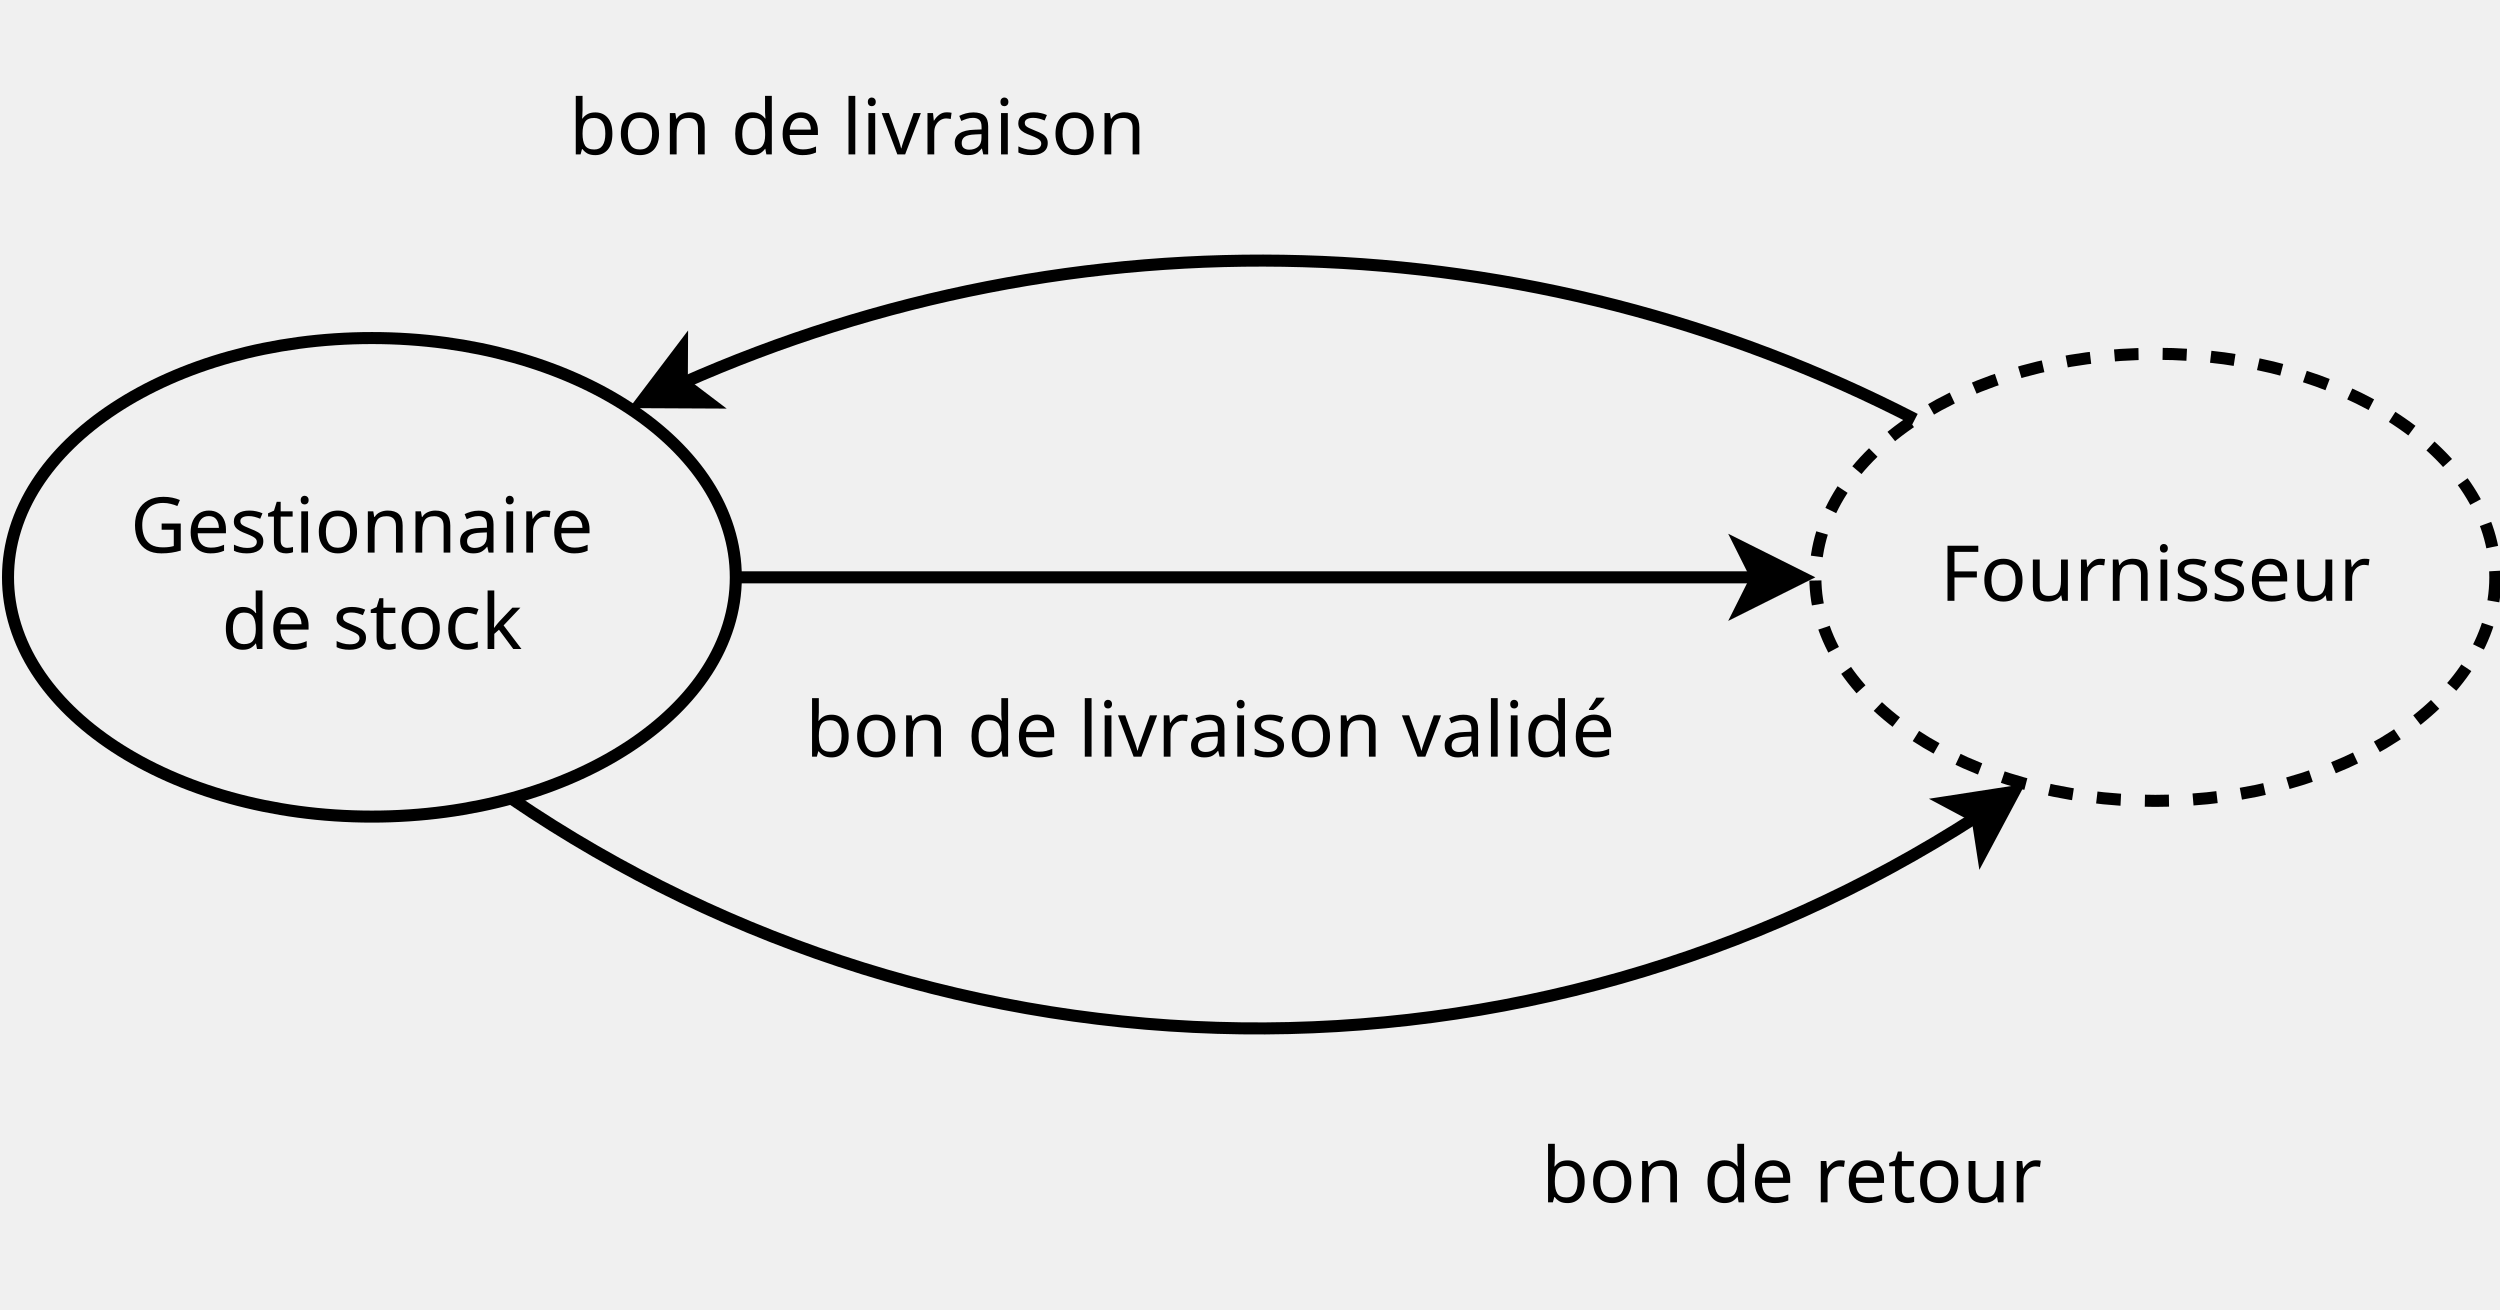
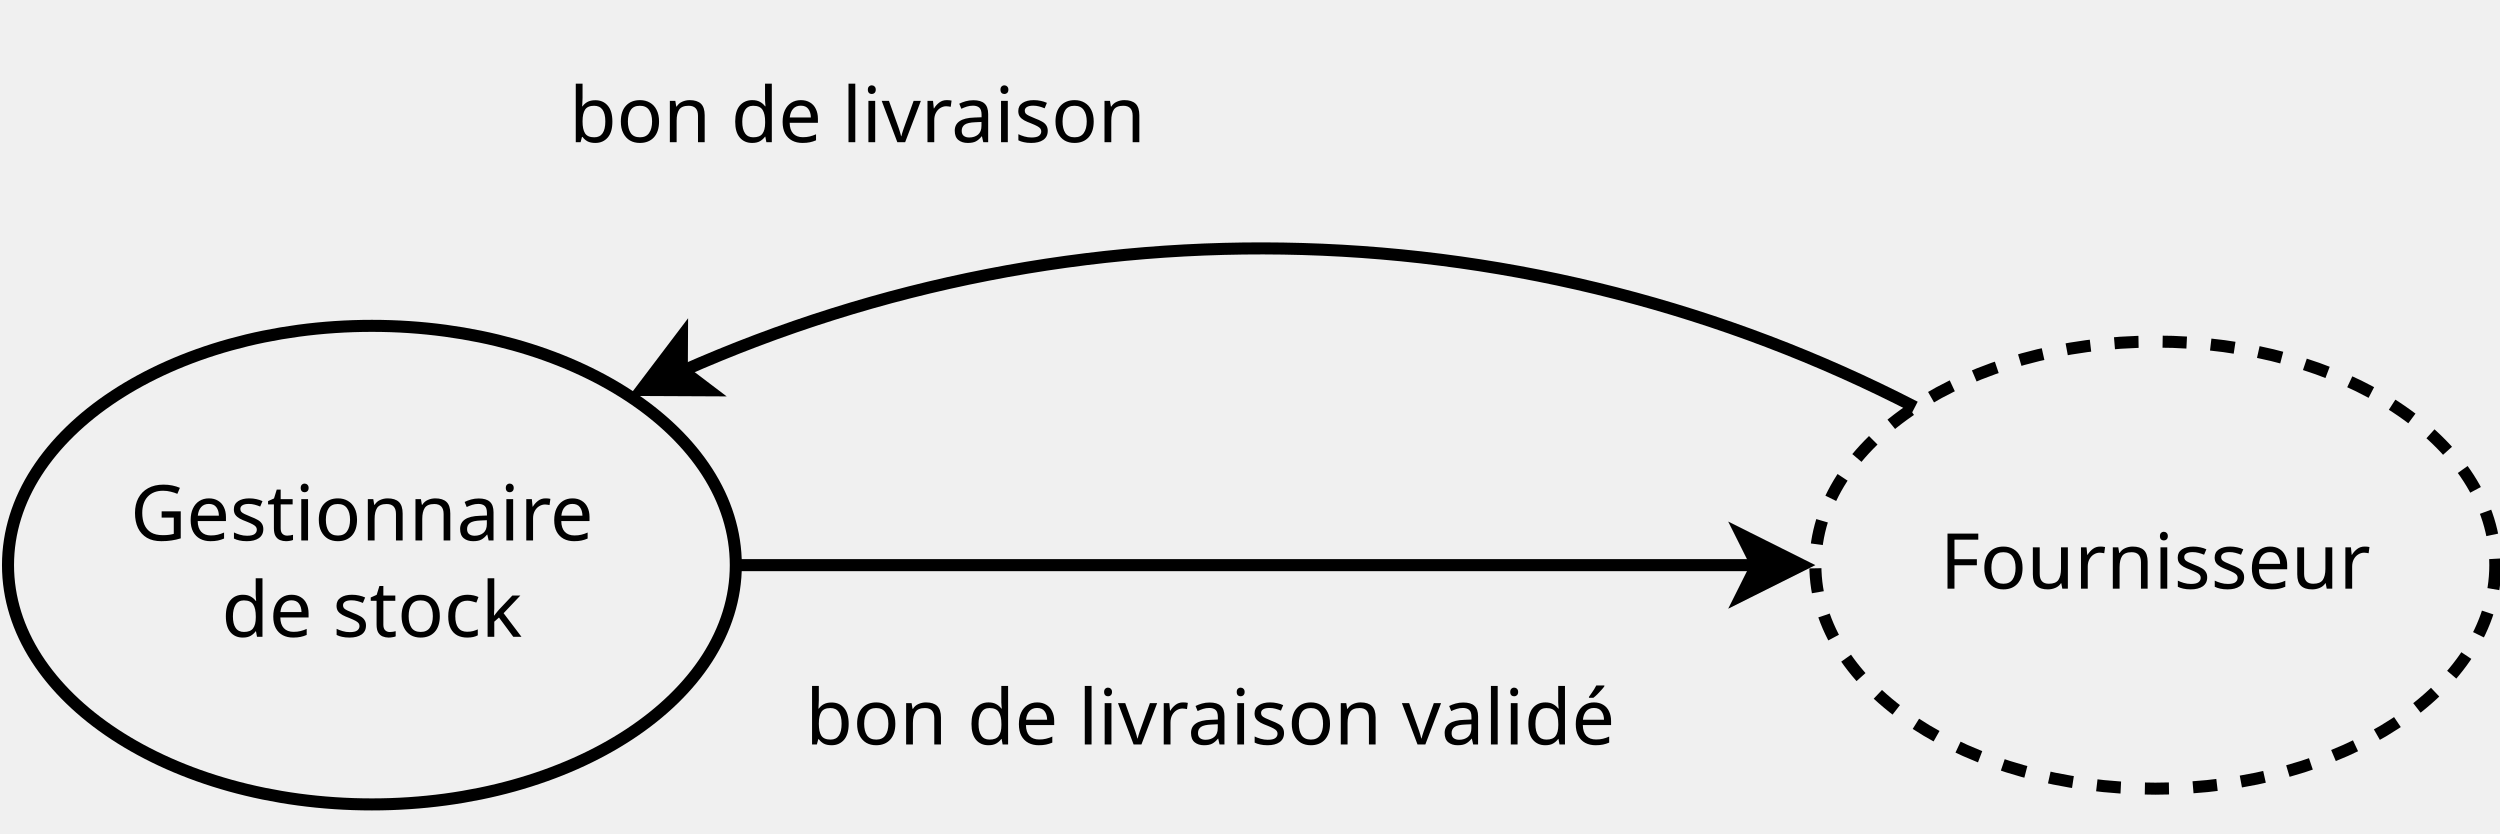
- <svg xmlns="http://www.w3.org/2000/svg" width="21cm" height="11cm" viewBox="-247 -497 415 212">
+ <svg xmlns="http://www.w3.org/2000/svg" width="21cm" height="7cm" viewBox="-247 -497 415 137">
  <g>
-     <ellipse style="fill: none; fill-opacity:0; stroke-width: 2; stroke-dasharray: 4; stroke: #000000" cx="110.787" cy="-403.854" rx="56.437" ry="37.109" />
-     <text font-size="12.8" style="fill: #000000;text-anchor:middle;font-family:sans-serif;font-style:normal;font-weight:normal" x="110.787" y="-399.954">
-       <tspan x="110.787" y="-399.954">Fournisseur</tspan>
+     <ellipse style="fill: none; fill-opacity:0; stroke-width: 2; stroke-dasharray: 4; stroke: #000000" cx="110.787" cy="-403.855" rx="56.437" ry="37.109" />
+     <text font-size="12.8" style="fill: #000000;text-anchor:middle;font-family:sans-serif;font-style:normal;font-weight:normal" x="110.787" y="-399.955">
+       <tspan x="110.787" y="-399.955">Fournisseur</tspan>
    </text>
  </g>
  <g>
-     <ellipse style="fill: none; fill-opacity:0; stroke-width: 2; stroke: #000000" cx="-185.263" cy="-403.854" rx="60.408" ry="39.721" />
-     <text font-size="12.8" style="fill: #000000;text-anchor:middle;font-family:sans-serif;font-style:normal;font-weight:normal" x="-185.263" y="-407.954">
-       <tspan x="-185.263" y="-407.954">Gestionnaire</tspan>
-       <tspan x="-185.263" y="-391.954">de stock</tspan>
+     <ellipse style="fill: none; fill-opacity:0; stroke-width: 2; stroke: #000000" cx="-185.263" cy="-403.855" rx="60.408" ry="39.721" />
+     <text font-size="12.8" style="fill: #000000;text-anchor:middle;font-family:sans-serif;font-style:normal;font-weight:normal" x="-185.263" y="-407.955">
+       <tspan x="-185.263" y="-407.955">Gestionnaire</tspan>
+       <tspan x="-185.263" y="-391.955">de stock</tspan>
    </text>
  </g>
  <g>
-     <path style="fill: none; fill-opacity:0; stroke-width: 2; stroke: #000000" d="M -162.146,-367.157 A 220.191,220.191 0 0 0 81.132,-364.118" />
-     <polygon style="fill: #000000" points="87.365,-368.276 82.102,-358.412 81.248,-363.937 76.316,-366.568 " />
-     <polygon style="fill: none; fill-opacity:0; stroke-width: 2; stroke: #000000" points="87.365,-368.276 82.102,-358.412 81.248,-363.937 76.316,-366.568 " />
-   </g>
-   <g>
-     <rect style="fill: none; fill-opacity:0; stroke-width: 2.35099e-37; stroke: #ffffff" x="-3.224" y="-323.004" width="107.3" height="38" />
-     <text font-size="12.8" style="fill: #000000;text-anchor:middle;font-family:sans-serif;font-style:normal;font-weight:normal" x="50.426" y="-300.104">
-       <tspan x="50.426" y="-300.104">bon de retour</tspan>
-     </text>
-   </g>
-   <g>
-     <path style="fill: none; fill-opacity:0; stroke-width: 2; stroke: #000000" d="M 70.88,-430.095 A 236.839,236.839 0 0 0 -133.738,-436.07" />
-     <polygon style="fill: #000000" points="-140.543,-432.932 -133.792,-441.843 -133.819,-436.253 -129.363,-432.877 " />
-     <polygon style="fill: none; fill-opacity:0; stroke-width: 2; stroke: #000000" points="-140.543,-432.932 -133.792,-441.843 -133.819,-436.253 -129.363,-432.877 " />
+     <path style="fill: none; fill-opacity:0; stroke-width: 2; stroke: #000000" d="M 70.88,-430.094 A 236.839,236.839 0 0 0 -133.738,-436.071" />
+     <polygon style="fill: #000000" points="-140.543,-432.932 -133.792,-441.844 -133.819,-436.254 -129.363,-432.878 " />
+     <polygon style="fill: none; fill-opacity:0; stroke-width: 2; stroke: #000000" points="-140.543,-432.932 -133.792,-441.844 -133.819,-436.254 -129.363,-432.878 " />
  </g>
  <g>
    <rect style="fill: none; fill-opacity:0; stroke-width: 2.35099e-37; stroke: #ffffff" x="-165.774" y="-496.964" width="122.2" height="38" />
    <text font-size="12.8" style="fill: #000000;text-anchor:middle;font-family:sans-serif;font-style:normal;font-weight:normal" x="-104.674" y="-474.064">
      <tspan x="-104.674" y="-474.064">bon de livraison</tspan>
    </text>
  </g>
  <g>
    <line style="fill: none; fill-opacity:0; stroke-width: 2; stroke: #000000" x1="-124.855" y1="-403.854" x2="44.614" y2="-403.854" />
    <polygon style="fill: #000000" points="52.114,-403.854 42.114,-398.854 44.614,-403.854 42.114,-408.854 " />
    <polygon style="fill: none; fill-opacity:0; stroke-width: 2; stroke: #000000" points="52.114,-403.854 42.114,-398.854 44.614,-403.854 42.114,-408.854 " />
  </g>
  <g>
    <rect style="fill: none; fill-opacity:0; stroke-width: 2.35099e-37; stroke: #ffffff" x="-128.524" y="-395.984" width="164.85" height="36" />
    <text font-size="12.8" style="fill: #000000;text-anchor:middle;font-family:sans-serif;font-style:normal;font-weight:normal" x="-46.099" y="-374.084">
      <tspan x="-46.099" y="-374.084">bon de livraison validé</tspan>
    </text>
  </g>
</svg>
